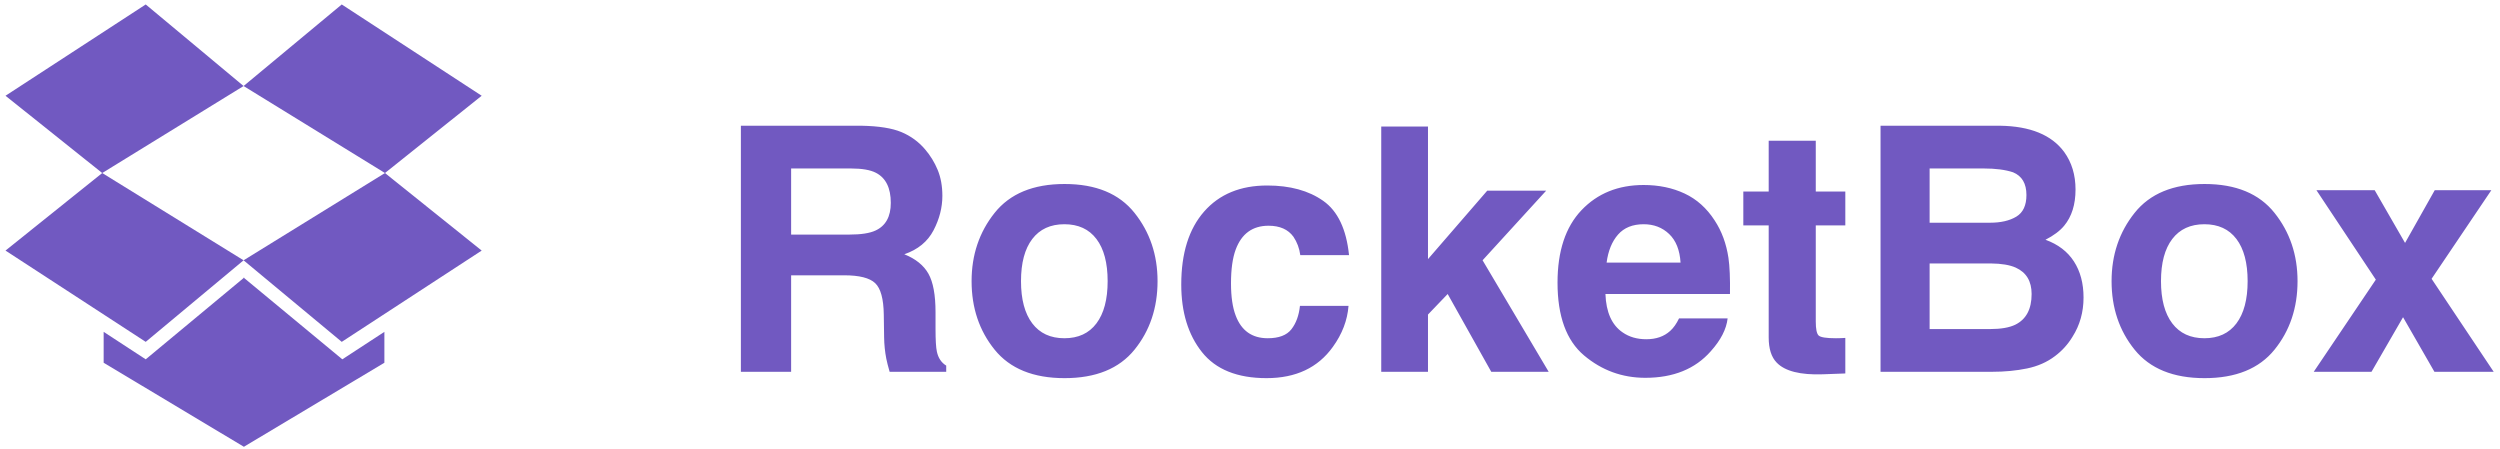
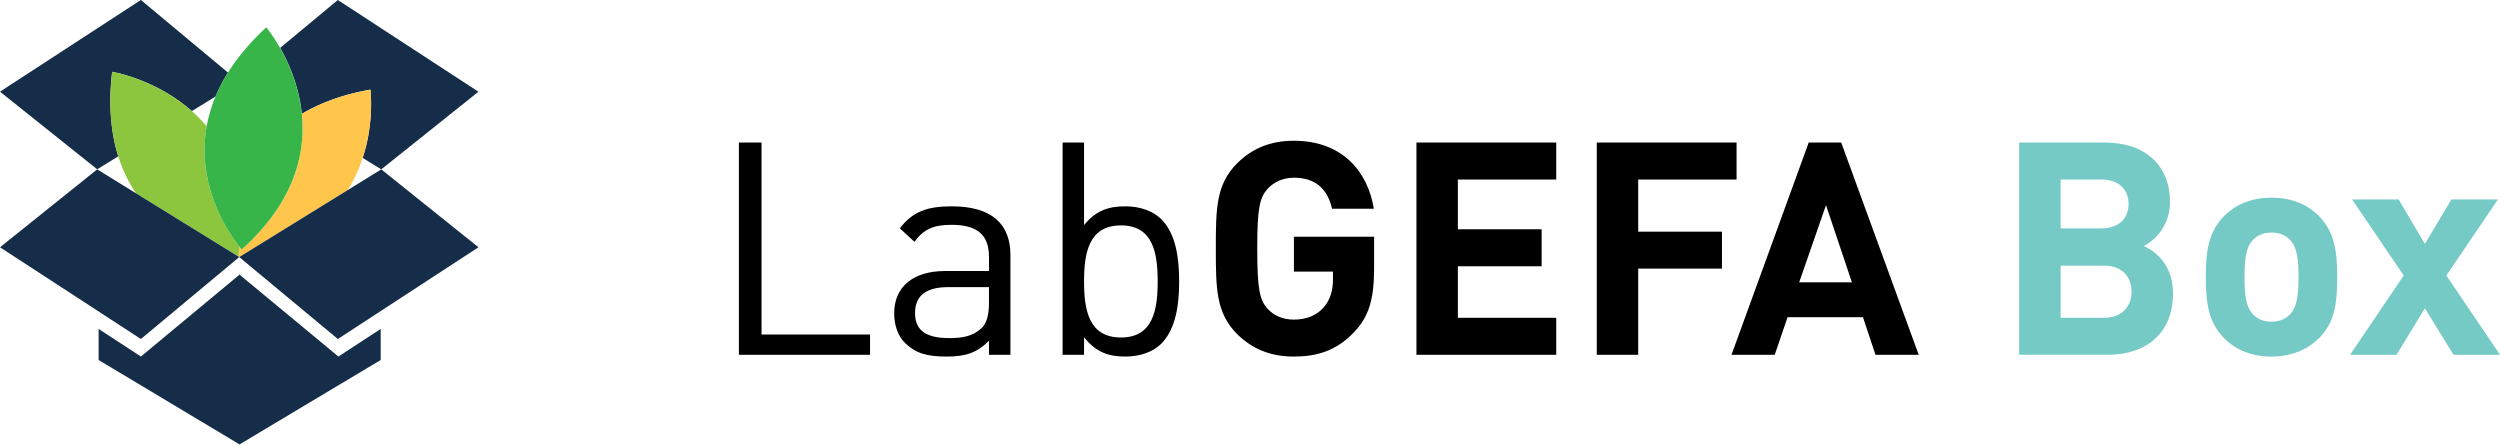
- <svg xmlns="http://www.w3.org/2000/svg" width="195px" height="35px" viewBox="0 0 195 35" version="1.1">
-   <g id="Mobile" stroke="none" stroke-width="1" fill="none" fill-rule="evenodd">
-     <g id="Home" transform="translate(-90, -325)" fill="#7159C1" fill-rule="nonzero">
-       <g id="Group" transform="translate(30, 325)">
-         <g id="logo" transform="translate(60, 0)">
-           <g id="Group-3">
-             <path d="M7.973,13.496 L19,20.304 L11.366,26.665 L0.429,19.545 L7.973,13.496 Z M29.982,25.884 L29.982,28.295 L19.045,34.835 L19.045,34.857 L19.022,34.835 L19,34.857 L19,34.835 L8.085,28.295 L8.085,25.884 L11.366,28.027 L19,21.687 L19,21.643 L19.022,21.665 L19.045,21.643 L19.045,21.687 L26.701,28.027 L29.982,25.884 Z M11.366,0.348 L19,6.71 L7.973,13.496 L0.429,7.469 L11.366,0.348 Z M30.027,13.496 L37.571,19.545 L26.656,26.665 L19,20.304 L30.027,13.496 Z M26.656,0.348 L37.571,7.469 L30.027,13.496 L19,6.71 L26.656,0.348 Z" id="" />
-             <path d="M61.708,13.141 L61.708,18.297 L66.253,18.297 C67.155,18.297 67.832,18.193 68.284,17.984 C69.082,17.62 69.482,16.899 69.482,15.823 C69.482,14.66 69.095,13.878 68.323,13.479 C67.889,13.253 67.238,13.141 66.37,13.141 L61.708,13.141 Z M67.203,9.807 C68.549,9.833 69.584,9.998 70.309,10.302 C71.033,10.606 71.648,11.053 72.151,11.643 C72.568,12.129 72.898,12.668 73.141,13.258 C73.384,13.848 73.505,14.521 73.505,15.276 C73.505,16.188 73.275,17.084 72.815,17.965 C72.355,18.846 71.595,19.469 70.536,19.833 C71.422,20.189 72.049,20.695 72.418,21.35 C72.787,22.006 72.971,23.006 72.971,24.352 L72.971,25.641 C72.971,26.517 73.006,27.112 73.076,27.424 C73.18,27.919 73.423,28.284 73.805,28.518 L73.805,29 L69.391,29 C69.269,28.575 69.182,28.232 69.13,27.971 C69.026,27.433 68.97,26.882 68.961,26.318 L68.935,24.534 C68.918,23.31 68.694,22.494 68.264,22.086 C67.835,21.678 67.03,21.474 65.849,21.474 L61.708,21.474 L61.708,29 L57.789,29 L57.789,9.807 L67.203,9.807 Z M83.023,26.383 C84.109,26.383 84.942,25.997 85.523,25.224 C86.105,24.451 86.396,23.353 86.396,21.93 C86.396,20.506 86.105,19.41 85.523,18.642 C84.942,17.874 84.109,17.49 83.023,17.49 C81.938,17.49 81.103,17.874 80.517,18.642 C79.931,19.41 79.638,20.506 79.638,21.93 C79.638,23.353 79.931,24.451 80.517,25.224 C81.103,25.997 81.938,26.383 83.023,26.383 Z M90.289,21.93 C90.289,24.013 89.69,25.795 88.492,27.275 C87.294,28.755 85.476,29.495 83.036,29.495 C80.597,29.495 78.779,28.755 77.581,27.275 C76.383,25.795 75.784,24.013 75.784,21.93 C75.784,19.881 76.383,18.106 77.581,16.604 C78.779,15.102 80.597,14.352 83.036,14.352 C85.476,14.352 87.294,15.102 88.492,16.604 C89.69,18.106 90.289,19.881 90.289,21.93 Z M101.422,19.898 C101.352,19.369 101.174,18.891 100.888,18.466 C100.471,17.893 99.825,17.607 98.948,17.607 C97.698,17.607 96.843,18.227 96.383,19.469 C96.14,20.128 96.018,21.005 96.018,22.099 C96.018,23.141 96.14,23.978 96.383,24.612 C96.826,25.793 97.659,26.383 98.883,26.383 C99.751,26.383 100.367,26.148 100.732,25.68 C101.096,25.211 101.318,24.603 101.396,23.857 L105.185,23.857 C105.098,24.985 104.69,26.053 103.961,27.06 C102.798,28.683 101.075,29.495 98.792,29.495 C96.509,29.495 94.829,28.818 93.753,27.464 C92.676,26.109 92.138,24.352 92.138,22.19 C92.138,19.751 92.733,17.854 93.922,16.5 C95.111,15.146 96.752,14.469 98.844,14.469 C100.623,14.469 102.079,14.868 103.212,15.667 C104.345,16.465 105.016,17.876 105.224,19.898 L101.422,19.898 Z M107.737,9.872 L111.383,9.872 L111.383,20.211 L116.005,14.872 L120.602,14.872 L115.641,20.302 L120.797,29 L116.318,29 L112.919,22.932 L111.383,24.534 L111.383,29 L107.737,29 L107.737,9.872 Z M128.206,17.49 C127.346,17.49 126.68,17.759 126.207,18.297 C125.734,18.835 125.437,19.564 125.315,20.484 L131.083,20.484 C131.023,19.503 130.725,18.759 130.191,18.251 C129.658,17.743 128.996,17.49 128.206,17.49 Z M128.206,14.43 C129.386,14.43 130.45,14.651 131.396,15.094 C132.342,15.536 133.123,16.235 133.74,17.19 C134.295,18.032 134.655,19.009 134.82,20.12 C134.916,20.771 134.955,21.708 134.938,22.932 L125.224,22.932 C125.276,24.356 125.723,25.354 126.565,25.927 C127.077,26.283 127.694,26.461 128.414,26.461 C129.178,26.461 129.799,26.244 130.276,25.81 C130.536,25.576 130.766,25.25 130.966,24.833 L134.755,24.833 C134.66,25.675 134.221,26.53 133.44,27.398 C132.225,28.779 130.523,29.469 128.336,29.469 C126.53,29.469 124.938,28.887 123.557,27.724 C122.177,26.561 121.487,24.668 121.487,22.047 C121.487,19.59 122.11,17.707 123.355,16.396 C124.601,15.085 126.218,14.43 128.206,14.43 Z M135.979,17.581 L135.979,14.938 L137.958,14.938 L137.958,10.979 L141.63,10.979 L141.63,14.938 L143.935,14.938 L143.935,17.581 L141.63,17.581 L141.63,25.081 C141.63,25.662 141.704,26.025 141.852,26.168 C141.999,26.311 142.451,26.383 143.206,26.383 C143.319,26.383 143.438,26.381 143.564,26.376 C143.69,26.372 143.813,26.365 143.935,26.357 L143.935,29.13 L142.177,29.195 C140.424,29.256 139.226,28.952 138.583,28.284 C138.167,27.859 137.958,27.203 137.958,26.318 L137.958,17.581 L135.979,17.581 Z M150.51,13.141 L150.51,17.372 L155.224,17.372 C156.066,17.372 156.75,17.214 157.275,16.897 C157.8,16.58 158.062,16.018 158.062,15.211 C158.062,14.317 157.715,13.727 157.021,13.44 C156.422,13.24 155.658,13.141 154.729,13.141 L150.51,13.141 Z M150.51,20.549 L150.51,25.667 L155.224,25.667 C156.066,25.667 156.721,25.554 157.19,25.328 C158.041,24.911 158.466,24.113 158.466,22.932 C158.466,21.934 158.054,21.248 157.229,20.875 C156.769,20.667 156.122,20.558 155.289,20.549 L150.51,20.549 Z M156.005,9.807 C158.358,9.842 160.024,10.523 161.005,11.852 C161.595,12.668 161.891,13.644 161.891,14.781 C161.891,15.953 161.595,16.895 161.005,17.607 C160.675,18.006 160.189,18.371 159.547,18.701 C160.528,19.056 161.268,19.621 161.767,20.393 C162.266,21.166 162.516,22.103 162.516,23.206 C162.516,24.343 162.229,25.363 161.656,26.266 C161.292,26.865 160.836,27.368 160.289,27.776 C159.673,28.245 158.946,28.566 158.108,28.74 C157.27,28.913 156.361,29 155.38,29 L146.682,29 L146.682,9.807 L156.005,9.807 Z M171.943,26.383 C173.028,26.383 173.861,25.997 174.443,25.224 C175.024,24.451 175.315,23.353 175.315,21.93 C175.315,20.506 175.024,19.41 174.443,18.642 C173.861,17.874 173.028,17.49 171.943,17.49 C170.858,17.49 170.022,17.874 169.436,18.642 C168.85,19.41 168.557,20.506 168.557,21.93 C168.557,23.353 168.85,24.451 169.436,25.224 C170.022,25.997 170.858,26.383 171.943,26.383 Z M179.208,21.93 C179.208,24.013 178.609,25.795 177.411,27.275 C176.214,28.755 174.395,29.495 171.956,29.495 C169.516,29.495 167.698,28.755 166.5,27.275 C165.302,25.795 164.703,24.013 164.703,21.93 C164.703,19.881 165.302,18.106 166.5,16.604 C167.698,15.102 169.516,14.352 171.956,14.352 C174.395,14.352 176.214,15.102 177.411,16.604 C178.609,18.106 179.208,19.881 179.208,21.93 Z M180.471,29 L185.315,21.812 L180.68,14.833 L185.224,14.833 L187.594,18.948 L189.911,14.833 L194.326,14.833 L189.664,21.747 L194.508,29 L189.885,29 L187.438,24.742 L184.977,29 L180.471,29 Z" id="RocketBox" />
-           </g>
-         </g>
-       </g>
+ <svg xmlns="http://www.w3.org/2000/svg" xml:space="preserve" width="80.344mm" height="14.286mm" version="1.1" style="shape-rendering:geometricPrecision; text-rendering:geometricPrecision; image-rendering:optimizeQuality; fill-rule:evenodd; clip-rule:evenodd" viewBox="0 0 3255.07 578.78">
+   <defs>
+     <style type="text/css">
+    
+     .fil0 {fill:#162D49}
+     .fil1 {fill:black;fill-rule:nonzero}
+     .fil5 {fill:#38B549;fill-rule:nonzero}
+     .fil2 {fill:#75CAC6;fill-rule:nonzero}
+     .fil4 {fill:#8CC63F;fill-rule:nonzero}
+     .fil3 {fill:#FFC64B;fill-rule:nonzero}
+    
+   </style>
+   </defs>
+   <g id="Camada_x0020_1">
+     <path id="__xf16b_" class="fil0" d="M183.45 0l113.4 94.5 -0.31 0.49c-0.92,1.48 -1.82,2.95 -2.69,4.42l-0.01 0.02 -0.29 0.49 -0.29 0.49 -0.29 0.49 -0.28 0.49 -0.28 0.49c-0.75,1.31 -1.49,2.61 -2.2,3.91l-0 0.01 -0.27 0.49 -0.26 0.49 -0.53 0.98 -0.26 0.49 -0.07 0.14c-0.67,1.26 -1.32,2.51 -1.95,3.76l-0.24 0.49 -0.24 0.49 -0.24 0.49 -0.24 0.48 -0.24 0.49 -0.02 0.04c-0.7,1.45 -1.38,2.88 -2.05,4.31l-0.22 0.48 -0.22 0.48 -0.22 0.48 -0.22 0.48 -0.21 0.48 -0.04 0.09c-0.63,1.42 -1.23,2.82 -1.82,4.23l-0 0.01 -30.83 18.97c-10.92,-9.67 -22.33,-17.6 -33.41,-24.08l-0.33 -0.19 -0.19 -0.11 -2.24 -1.28 -0.13 -0.07 -2.11 -1.18 -0.44 -0.24 -0.47 -0.26 -1.97 -1.06 -0.09 -0.05 -1.46 -0.77 -0.49 -0.26 -1.12 -0.58 -1.37 -0.7 -0.57 -0.29 -0.82 -0.41 -1.65 -0.81 -0.51 -0.25 -1.94 -0.93 -0.2 -0.09 -2.12 -0.99 -0.1 -0.04 -2 -0.91 -0.39 -0.17 -1.68 -0.74 -0.68 -0.3 -1.37 -0.59 -0.95 -0.41 -1.07 -0.45 -1.22 -0.51 -0.77 -0.31 -1.48 -0.6 -0.48 -0.19 -1.73 -0.68 -0.2 -0.08 -1.9 -0.72 -0.07 -0.03 -1.79 -0.66 -0.33 -0.12 -1.5 -0.54 -0.58 -0.21 -1.21 -0.43 -0.81 -0.28 -0.94 -0.32 -1.03 -0.35 -0.67 -0.22 -1.67 -0.55 -1.44 -0.46 -0.18 -0.06 -1.58 -0.49 -0.04 -0.02 -1.49 -0.45 -0.26 -0.08 -1.23 -0.36 -0.45 -0.13 -0.98 -0.28 -0.63 -0.18 -0.75 -0.21 -0.8 -0.22 -0.53 -0.15 -0.94 -0.26 -0.33 -0.09 -1.07 -0.28 -0.15 -0.04 -1.16 -0.3 -0.02 -0 -1.08 -0.27 -0.17 -0.04 -0.87 -0.21 -0.3 -0.07 -0.68 -0.16 -0.41 -0.1 -0.5 -0.11 -0.85 -0.19 -0.58 -0.13 -0.21 -0.04 -0.63 -0.13 -0.09 -0.02 -0.65 -0.13 -0 -0 -0.57 -0.11 -0.08 -0.02 -0.43 -0.08 -0.14 -0.03 -0.3 -0.06 -0.17 -0.03 -0.19 -0.04 -0.17 -0.03 -0.11 -0.02 -0.15 -0.03 -0.05 -0.01 -0.11 -0.02 -0.01 0 -0.04 -0.01 -0.23 2.07 -0.14 1.28 -0.08 0.77 -0.21 2.04 -0.05 0.51 -0.15 1.53 -0.16 1.76 -0.02 0.26 -0.17 2.01 -0.08 0.99 -0.08 1 -0.15 1.99 -0.11 1.61 -0.02 0.36 -0.09 1.46 -0.03 0.5 -0.11 1.95 -0.04 0.71 -0.06 1.23 -0.09 1.91 0 0.02 -0.07 1.92 -0.04 1.17 -0.02 0.73 -0.05 1.9 -0.01 0.45 -0.02 1.43 -0.02 1.62 0 0.26 -0.01 1.86 0 0.15 0 1.5 0 0.2 0.01 1.84 0 0.2 0.01 0.57 0.03 1.9 0.01 0.5 0.01 0.48 0.04 1.81 0.02 0.64 0.04 1.15 0.06 1.75 0 0.03 0.08 1.77 0.09 1.76 0.1 1.75 0.07 1.18 0.04 0.56 0.11 1.48 0.02 0.25 0.13 1.72 0.06 0.81 0.08 0.9 0.16 1.7 0.11 1.09 0.06 0.6 0.13 1.22 0.05 0.46 0.19 1.67 0.19 1.65 0.2 1.6 0.01 0.05 0.21 1.63 0.13 0.97 0.09 0.66 0.24 1.62 0.18 1.18 0.06 0.42 0.21 1.35 0.04 0.25 0.27 1.58 0.13 0.74 0.15 0.84 0.28 1.56 0.02 0.14 0.27 1.41 0.3 1.54 0.31 1.53 0.11 0.52 0.21 1 0.32 1.45 0.02 0.06 0.34 1.5 0.2 0.88 0.15 0.62 0.36 1.48 0.26 1.06 0.1 0.41 0.31 1.22 0.06 0.24 0.38 1.45 0.18 0.66 0.21 0.78 0.4 1.43 0.03 0.11 0.38 1.31 0.29 1 0.13 0.42 0.43 1.4 0.14 0.46 0.04 0.11 0.26 0.83 -27.44 16.89 -126.54 -101.08 183.45 -119.43z" />
+     <polygon id="__xf16b__0" class="fil0" points="495.67,428.28 495.67,468.72 312.23,578.41 312.23,578.78 311.85,578.41 311.48,578.78 311.48,578.41 128.41,468.72 128.41,428.28 183.45,464.22 311.48,357.9 311.48,357.15 311.85,357.53 312.23,357.15 312.23,357.9 440.63,464.22 " />
+     <g id="_241904272">
+       <path class="fil1" d="M1132.82 461.92l0 -26.39 -141.27 0 0 -249.95 -29.5 0 0 276.34 170.77 0zm182.8 0l0 -129.63c0,-41.14 -24.84,-63.65 -76.46,-63.65 -31.44,0 -50.85,6.6 -67.53,28.72l19.02 17.47c11.64,-15.91 24.06,-22.12 48.13,-22.12 35.32,0 48.9,14.36 48.9,41.92l0 18.24 -57.05 0c-42.69,0 -66.37,21.35 -66.37,55.11 0,15.14 4.66,29.5 14.36,38.81 13.2,12.81 27.56,17.47 53.95,17.47 25.62,0 39.98,-5.43 55.11,-20.57l0 18.24 27.95 0zm-27.95 -67.53c0,15.91 -3.1,26.78 -9.7,32.99 -12.42,11.25 -26.4,12.81 -42.31,12.81 -30.67,0 -44.25,-10.48 -44.25,-32.6 0,-22.51 14.36,-33.76 43.08,-33.76l53.17 0 0 20.57zm247.62 -27.94c0,-30.66 -4.27,-62.1 -23.29,-81.12 -10.09,-10.09 -26.78,-16.69 -46.58,-16.69 -20.96,0 -38.03,4.66 -53.95,24.45l0 -107.51 -27.94 0 0 276.34 27.94 0 0 -22.9c15.91,20.18 32.6,25.23 53.95,25.23 19.8,0 36.48,-6.6 46.58,-16.69 19.02,-19.4 23.29,-50.45 23.29,-81.11l0 0zm-27.95 0c0,37.26 -6.21,72.97 -47.74,72.97 -41.92,0 -48.13,-35.71 -48.13,-72.97 0,-37.26 6.21,-72.97 48.13,-72.97 41.53,0 47.74,35.71 47.74,72.97zm281.78 -17.85l0 -40.36 -104.41 0 0 45.41 50.85 0 0 10.09c0,14.36 -3.49,26.78 -12.42,36.87 -8.54,9.7 -21.74,15.53 -38.42,15.53 -14.75,0 -26.4,-5.43 -34.55,-14.36 -10.09,-11.64 -13.2,-25.23 -13.2,-78.01 0,-52.79 3.1,-65.98 13.2,-77.63 8.15,-8.93 19.8,-14.75 34.55,-14.75 27.56,0 43.47,13.97 49.68,40.36l54.34 0c-7.37,-46.58 -39.59,-88.49 -104.02,-88.49 -31.44,0 -54.73,10.48 -73.74,29.11 -27.56,27.56 -27.95,58.6 -27.95,111.39 0,52.78 0.39,83.83 27.95,111.39 19.02,18.63 42.31,29.11 73.74,29.11 29.5,0 55.11,-7.37 78.01,-31.44 20.18,-20.96 26.39,-44.25 26.39,-84.22zm237.14 113.33l0 -48.13 -128.08 0 0 -67.14 109.06 0 0 -48.13 -109.06 0 0 -64.81 128.08 0 0 -48.13 -182.03 0 0 276.34 182.03 0zm234.81 -228.21l0 -48.13 -182.03 0 0 276.34 53.95 0 0 -112.17 109.06 0 0 -48.13 -109.06 0 0 -67.92 128.08 0zm237.14 228.21l-100.91 -276.34 -42.31 0 -100.52 276.34 56.28 0 16.69 -48.9 98.19 0 16.3 48.9 56.28 0zm-86.94 -94.31l-68.7 0 34.93 -100.52 33.76 100.52z" />
+       <path class="fil2" d="M2829.3 382.35c0,-36.87 -21.35,-54.33 -38.03,-62.1 13.97,-6.6 34.15,-26.4 34.15,-57.06 0,-47.35 -31.44,-77.62 -85.39,-77.62l-111 0 0 276.34 115.66 0c49.29,0 84.61,-27.94 84.61,-79.57zm-53.95 -2.71c0,18.63 -11.64,34.15 -36.09,34.15l-56.28 0 0 -67.92 56.28 0c24.45,0 36.09,15.14 36.09,33.77zm-3.88 -114.11c0,19.02 -12.81,31.83 -35.71,31.83l-52.79 0 0 -63.65 52.79 0c22.9,0 35.71,12.81 35.71,31.82zm271.69 95.09c0,-36.48 -4.66,-59 -22.9,-78.4 -12.81,-13.58 -32.99,-24.84 -62.88,-24.84 -29.88,0 -49.68,11.64 -62.49,24.84 -18.24,19.4 -22.9,41.92 -22.9,78.4 0,36.48 4.66,59.38 22.9,78.79 12.81,13.2 32.6,24.84 62.49,24.84 29.89,0 50.07,-11.64 62.88,-24.84 18.63,-19.02 22.9,-42.31 22.9,-78.79zm-50.46 0c0,20.96 -1.17,39.2 -11.64,49.29 -5.82,5.82 -13.58,8.93 -23.68,8.93 -9.7,0 -17.47,-3.1 -23.29,-8.93 -10.48,-10.09 -11.64,-28.33 -11.64,-49.29 0,-20.57 1.17,-38.81 11.64,-48.9 5.82,-5.82 13.58,-8.93 23.29,-8.93 10.09,0 17.85,3.1 23.68,8.93 10.48,10.09 11.64,28.33 11.64,48.9zm262.37 101.3l-69.86 -103.24 67.14 -98.97 -60.54 0 -34.54 57.83 -34.16 -57.83 -60.55 0 67.14 98.97 -69.86 103.24 60.54 0 36.88 -60.54 37.26 60.54 60.55 0z" />
    </g>
+     <path id="__xf16b__1" class="fil0" d="M439.89 0l183.07 119.43 -126.54 101.08 -24.16 -14.86c9.46,-28.85 11.08,-55.59 10.92,-72.07l-0 -0.62 -0.01 -0.63 -0.05 -2.37 0 -0.08 -0.07 -2.12 -0.02 -0.68 -0.02 -0.36 -0.1 -1.93 -0.01 -0.21 -0.04 -0.68 -0.02 -0.45 -0.03 -0.4 -0.04 -0.65 -0.01 -0.15 -0.05 -0.75 -0 -0.07 -0.05 -0.63 -0.05 -0.64 -0.03 -0.41 -0.02 -0.18 -0.05 -0.53 0 -0.02 -0.05 -0.49 -0.01 -0.12 -0.03 -0.32 -0.02 -0.21 -0.02 -0.16 -0.03 -0.28 -0 -0.05 -0.03 -0.27 0 -0.03 -0.02 -0.18 -0.01 -0.07 -0.01 -0.08 -0.01 -0.07 -0 -0.02 -0 -0.03 -1.72 0.31 -1.71 0.32 -1.7 0.33 -1.69 0.33 -1.67 0.34 -1.66 0.34 -0 0 -1.65 0.35 -0 0 -1.64 0.35 -0 0 -1.63 0.36 -0 0 -1.62 0.36 -0 0 -1.6 0.37 -0 0 -1.6 0.38 -0 0 -1.58 0.38 -0 0 -1.58 0.39 -0 0 -1.56 0.4 -0 0 -1.55 0.41 -0 0 -1.54 0.41 -0 0 -1.53 0.41 -0 0 -1.52 0.42 -0 0c-22.81,6.42 -42.14,14.84 -58.51,24.61 -0.17,-1.67 -0.36,-3.33 -0.58,-4.98l-0.02 -0.13 -0.02 -0.15c-0.21,-1.6 -0.44,-3.19 -0.68,-4.76l-0.15 -0.95c-0.24,-1.48 -0.49,-2.95 -0.76,-4.41l-0.12 -0.67c-0.29,-1.54 -0.59,-3.06 -0.91,-4.57l-0.06 -0.32 -0.02 -0.06 -0.06 -0.27c-0.31,-1.46 -0.64,-2.92 -0.98,-4.36l-0.09 -0.39 -0.08 -0.32c-0.36,-1.47 -0.72,-2.94 -1.1,-4.39l-0.07 -0.27 -0.18 -0.67 -1 -3.61 -0.35 -1.22c-0.36,-1.24 -0.73,-2.46 -1.11,-3.67l-0.28 -0.91c-0.36,-1.14 -0.73,-2.26 -1.11,-3.38l-0.5 -1.49 -0.98 -2.81 -0.35 -0.98 -0.14 -0.37 -1.3 -3.48 -0.41 -1.06 -1.13 -2.86 -0.65 -1.6 -1.15 -2.73 -0.6 -1.38 -0.97 -2.2 -0.48 -1.08 -0.06 -0.12 -0.54 -1.18 -0.54 -1.17 -0.02 -0.04 -1.07 -2.26 -0.55 -1.13 -0.55 -1.11 -0.51 -1.05 -0.03 -0.06 -0.55 -1.09 -0.55 -1.08 -1.09 -2.11 -0.54 -1.03 -0.06 -0.11 -1.02 -1.9 -0.01 -0.02 -0.54 -0.99 -1.07 -1.94 -0.53 -0.95 75.2 -62.49z" />
+     <path class="fil3" d="M310.44 334.05l0.1 -0.8 0 -0.01c0.51,-4 0.94,-7.94 1.29,-11.81l0.08 0.1 0.09 0.11 0.08 0.1 0.08 0.1 0.08 0.1 0.08 0.09 0.08 0.1 0.07 0.09 0.06 0.08 0.01 0.01 0.07 0.09 0.07 0.09 0.07 0.09 0.07 0.09 0.07 0.08 0.06 0.08 0.07 0.08 0.06 0.08 0.06 0.08 0.06 0.08 0.06 0.07 0 0 0.06 0.07 0.06 0.07 0.06 0.07 0.06 0.07 0.06 0.06 0.05 0.06 0.05 0.06 0.05 0.06 0.05 0.06 0.05 0.06 0.05 0.06 0.05 0.05 0.04 0.06 0.04 0.05 0.04 0.05 0.04 0.05 0.04 0.05 0.04 0.04 0.04 0.04 0.04 0.04 0.04 0.04 0.03 0.04 0.03 0.04 0.03 0.04 0.03 0.03 0.03 0.03 0.02 0.03 0.02 0.03 0.02 0.03 0.02 0.02 0.02 0.02 0.02 0.02 0.02 0.02 0.02 0.02 0.02 0.02 0.01 0.01 0.01 0.02 0.01 0.01 0.01 0.01 0.01 0.01 0 0 0 0 0 0c2.37,-2.13 4.69,-4.27 6.93,-6.4l0.58 -0.55c2.08,-1.98 4.1,-3.97 6.07,-5.95l0.64 -0.64c2,-2.03 3.95,-4.05 5.84,-6.08l0.34 -0.37c1.99,-2.14 3.91,-4.27 5.78,-6.4l0.23 -0.26c1.77,-2.03 3.48,-4.05 5.14,-6.07l0.65 -0.79c1.64,-2.01 3.23,-4.02 4.77,-6.03l0.21 -0.27c1.6,-2.1 3.15,-4.2 4.65,-6.29l0.15 -0.19 0.07 -0.11c1.49,-2.09 2.93,-4.18 4.31,-6.26l0.36 -0.55c1.3,-1.97 2.55,-3.94 3.76,-5.9l0.4 -0.65c1.22,-2.01 2.41,-4.01 3.54,-6.01l0.2 -0.35c1.2,-2.12 2.35,-4.24 3.45,-6.35l0.06 -0.13c1.06,-2.05 2.07,-4.08 3.04,-6.12l0.32 -0.69c0.88,-1.87 1.73,-3.73 2.54,-5.59l0.36 -0.84c0.82,-1.91 1.6,-3.81 2.34,-5.72l0.21 -0.52c0.76,-1.97 1.49,-3.94 2.17,-5.9l0.3 -0.86c0.61,-1.77 1.19,-3.54 1.73,-5.3l0.32 -1.05c0.55,-1.8 1.07,-3.6 1.55,-5.4l0.15 -0.56c0.53,-1.98 1.02,-3.95 1.47,-5.91l0.03 -0.13 0.05 -0.24c0.44,-1.92 0.85,-3.83 1.22,-5.74l0.1 -0.54c0.34,-1.79 0.66,-3.58 0.94,-5.36l0.14 -0.88c0.27,-1.75 0.51,-3.5 0.73,-5.23l0.09 -0.64c0.23,-1.88 0.43,-3.76 0.59,-5.63l0.04 -0.55c0.15,-1.69 0.27,-3.37 0.36,-5.04l0.06 -1.08c0.08,-1.56 0.13,-3.1 0.18,-4.63l0.03 -1.16c0.04,-1.78 0.05,-3.55 0.03,-5.3l0 -0.03 0 -0.08c-0.02,-1.76 -0.06,-3.5 -0.13,-5.24l-0.04 -1.05c-0.06,-1.46 -0.15,-2.91 -0.24,-4.36l-0.08 -1.14c-0.11,-1.5 -0.24,-3 -0.38,-4.48l-0.09 -0.92 0 -0.01c23.28,-13.9 52.55,-25.06 89.31,-31.63 0,0 9.2,69.27 -29.41,130.76l-141.09 87.11 -0.41 0.07 -0.33 -0.2 -0.57 -0.35z" />
+     <path class="fil4" d="M177.1 251.72c-24.2,-35.67 -39.52,-86.35 -31.14,-158.18 0,0 73.67,11.97 123.18,70.96l-0.03 0.19c-1.08,6.09 -1.81,12.07 -2.24,17.94l-0.03 0.43c-1.68,23.82 1.63,45.74 7.2,64.88l0.07 0.25c3.08,10.53 6.83,20.22 10.8,28.89l1.09 2.35c1.46,3.1 2.94,6.06 4.43,8.88l1.11 2.09 0.81 1.49 0.57 1.03c1.02,1.83 2.03,3.59 3.03,5.28l1.08 1.81 0.95 1.56 0.21 0.33 1.87 2.98 0.19 0.3 0.9 1.39 0.06 0.09 1 1.52 0.98 1.45 0.76 1.12 0.19 0.28 0.93 1.33c0.85,1.21 1.65,2.34 2.42,3.38l0.17 0.23 0.6 0.82 0.19 0.25 0.76 1 2.03 2.62 0.42 0.53 0.16 0.2 0 0c-0.38,4.15 -0.81,8.35 -1.37,12.65l-133.34 -82.33z" />
+     <polygon id="__xf16b__2" class="fil0" points="496.42,220.51 622.96,321.96 439.89,441.39 311.48,334.69 " />
+     <polygon id="__xf16b__3" class="fil0" points="126.54,220.51 311.48,334.69 183.45,441.39 -0,321.96 " />
+     <path class="fil5" d="M314.67 324.82c0,0 -127.63,-141.87 32.05,-289.27 0,0 125.1,148.34 -32.05,289.27z" />
  </g>
</svg>
